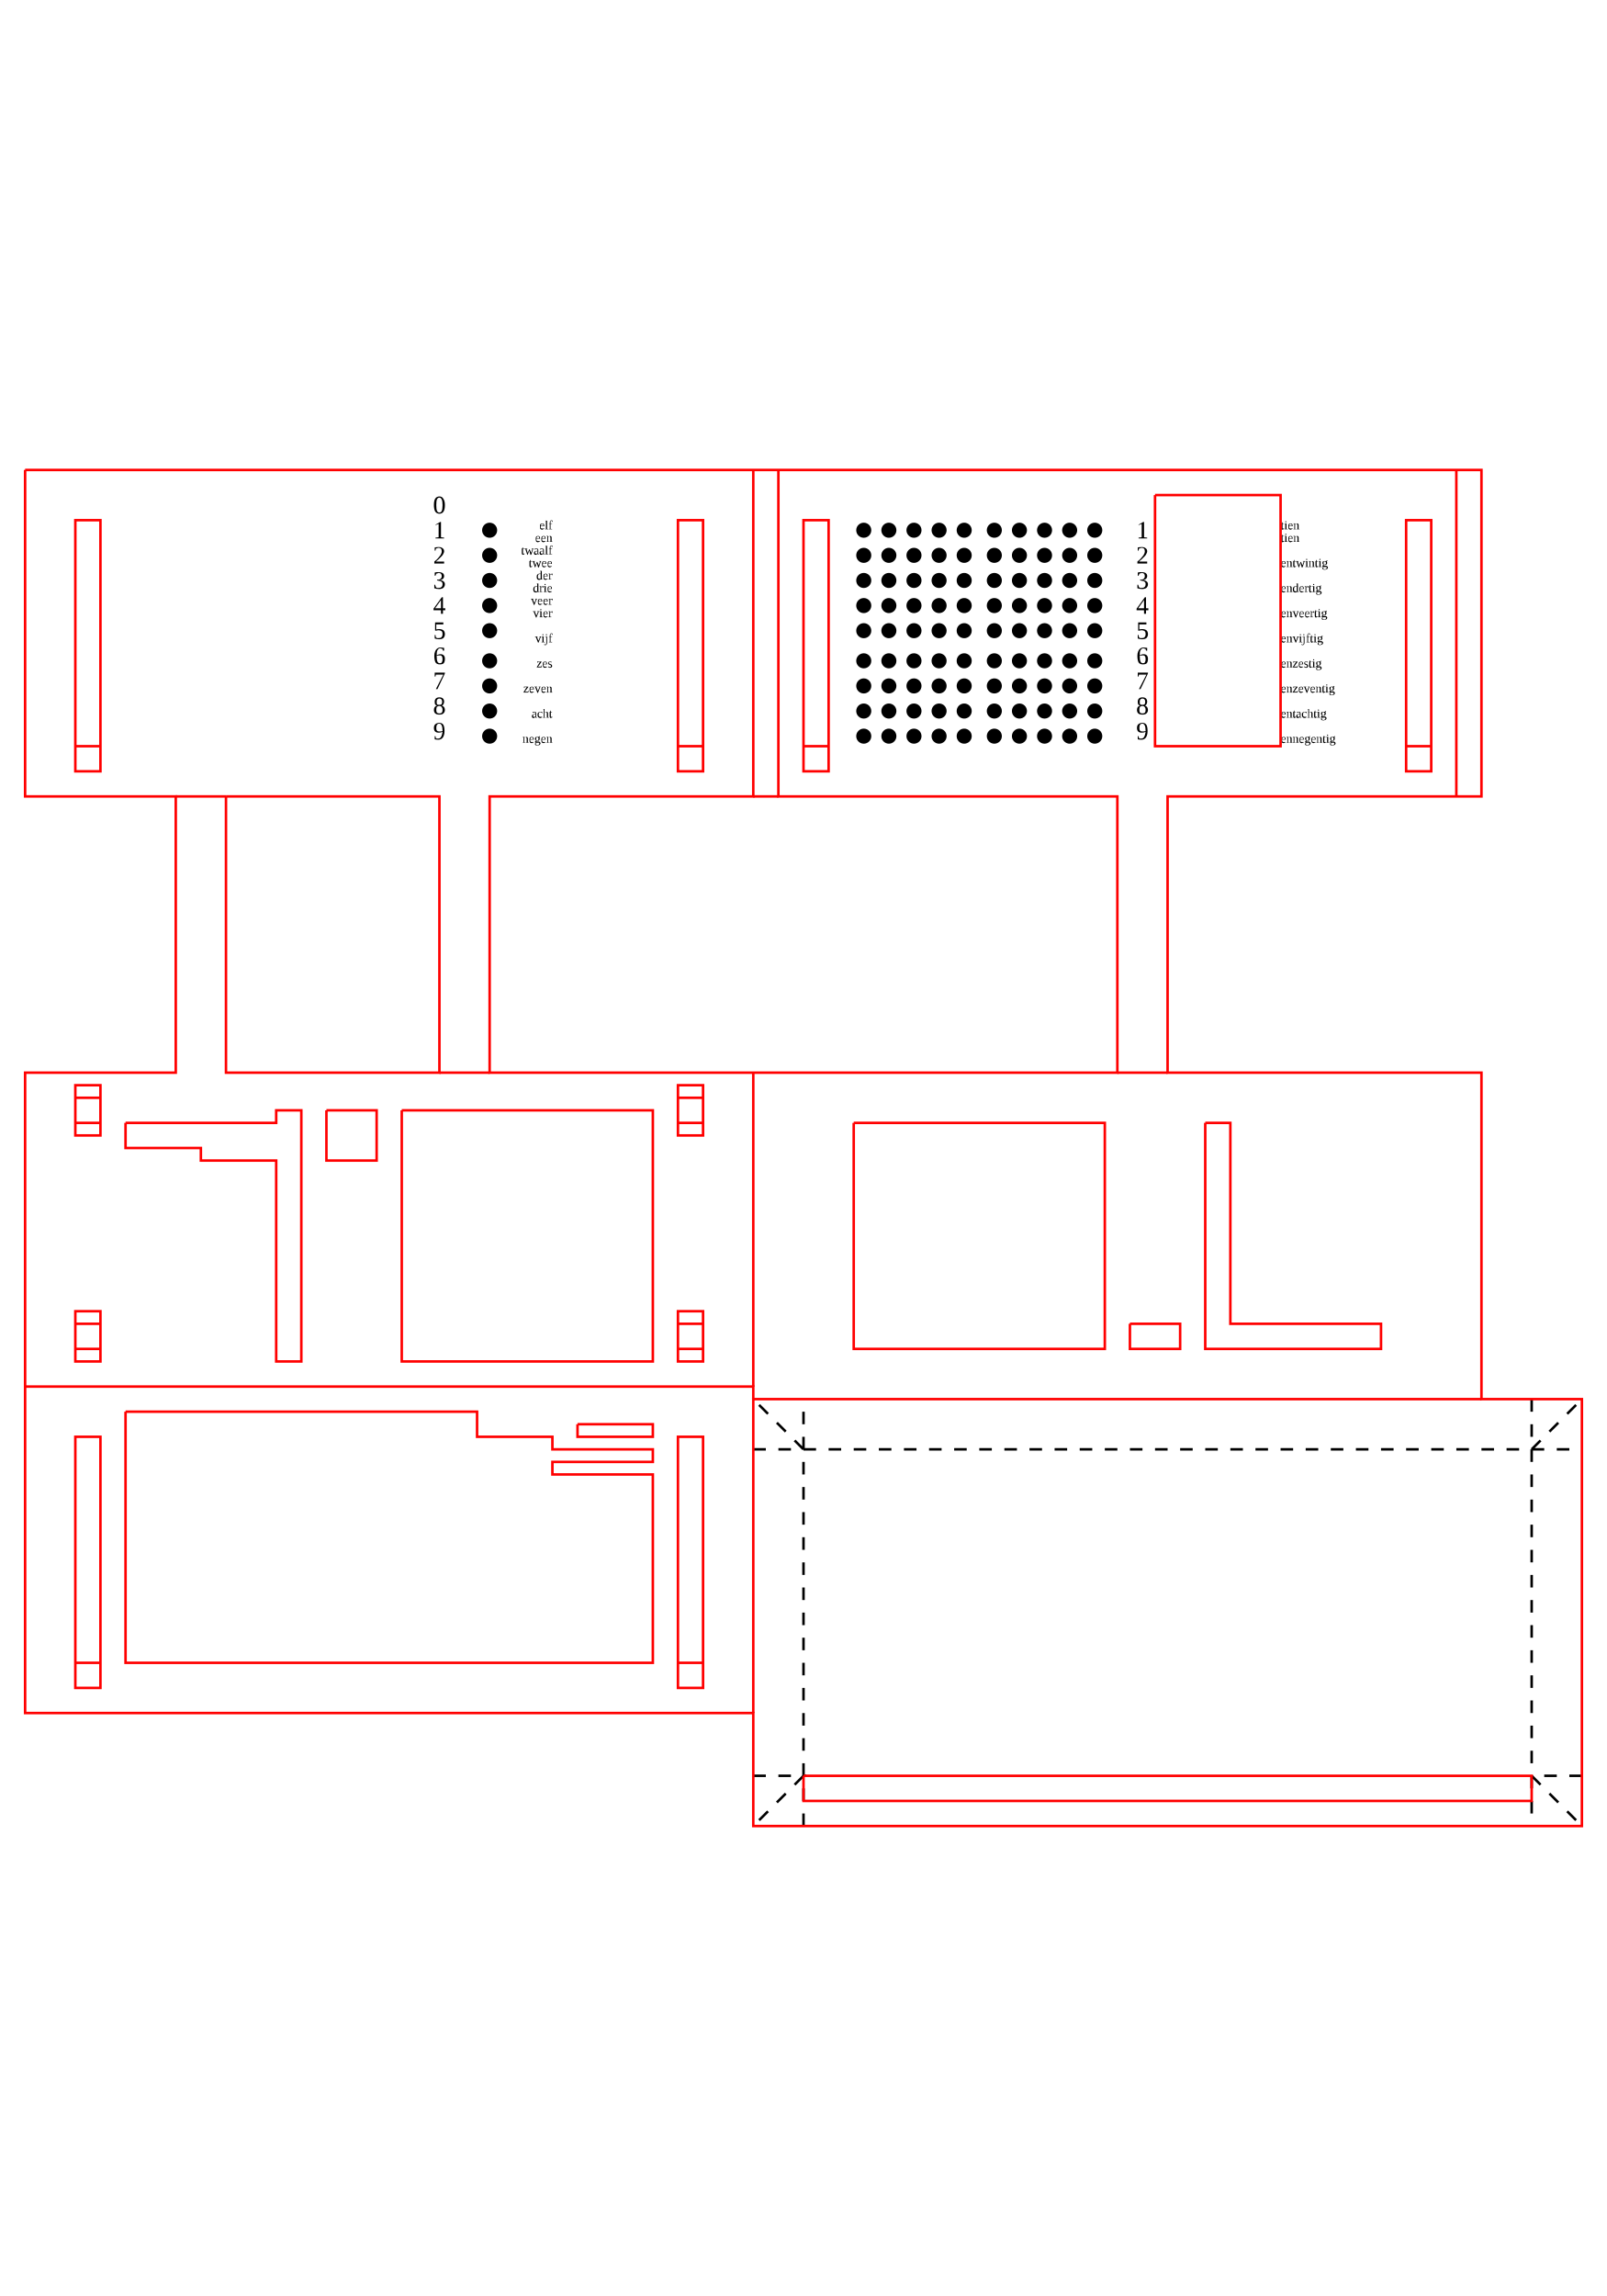
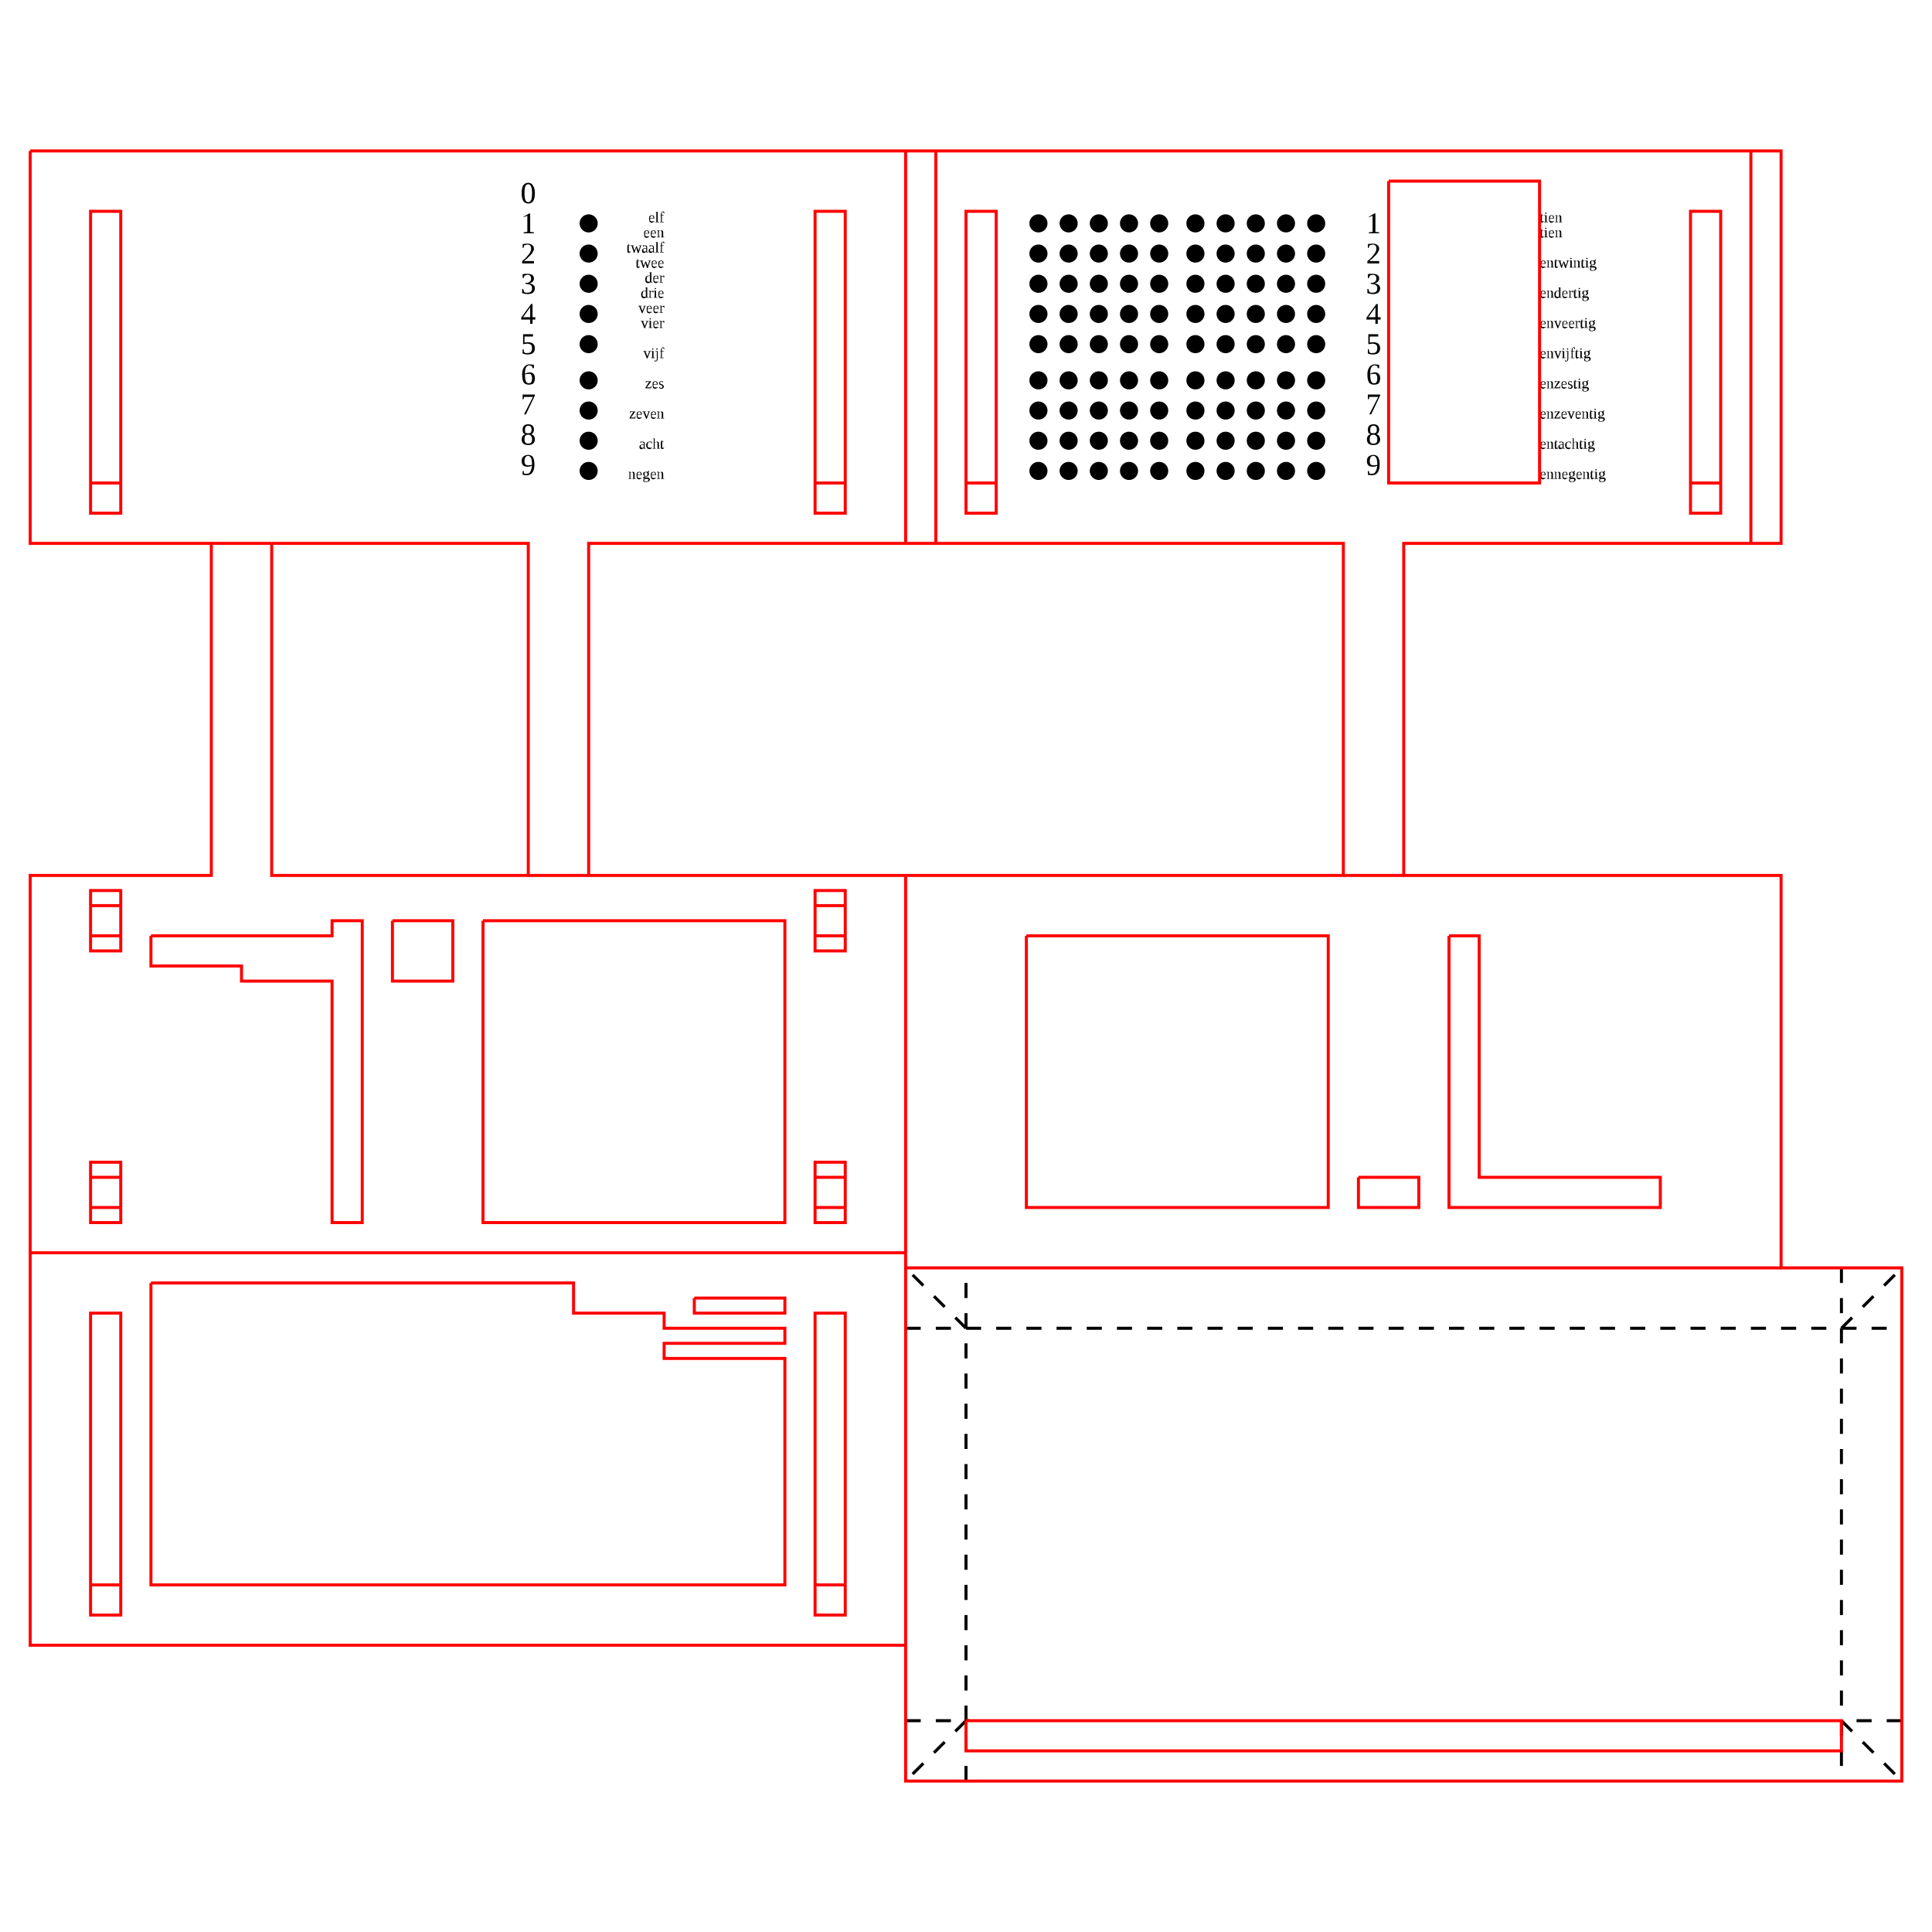
- <svg xmlns="http://www.w3.org/2000/svg" width="700" height="1000" viewBox="-1 -1 64 56">
+ <svg xmlns="http://www.w3.org/2000/svg" width="700" height="700" viewBox="-1 -1 64 56">
  <g dominant-baseline="middle">
    <g font-size="1px" text-anchor="middle" transform="translate(15.5,1.5)">
      <g transform="translate(29,0)">
        <text y="1">1</text>
        <text y="2">2</text>
        <text y="3">3</text>
        <text y="4">4</text>
        <text y="5">5</text>
        <text y="6">6</text>
        <text y="7">7</text>
        <text y="8">8</text>
        <text y="9">9</text>
      </g>
      <g transform="translate(1,0)">
        <text y="0">0</text>
        <text y="1">1</text>
        <text y="2">2</text>
        <text y="3">3</text>
        <text y="4">4</text>
        <text y="5">5</text>
        <text y="6">6</text>
        <text y="7">7</text>
        <text y="8">8</text>
        <text y="9">9</text>
      </g>
    </g>
    <g transform="translate(21,0)" font-size="0.5px">
      <g text-anchor="end" transform="translate(0,1.25)">
        <text y="1">elf</text>
        <text y="2">twaalf</text>
        <text y="3">der</text>
        <text y="4">veer</text>
        <g transform="translate(0,0.5)">
          <text y="1">een</text>
          <text y="2">twee</text>
          <text y="3">drie</text>
          <text y="4">vier</text>
          <text y="5">vijf</text>
          <text y="6">zes</text>
          <text y="7">zeven</text>
          <text y="8">acht</text>
          <text y="9">negen</text>
        </g>
      </g>
      <g text-anchor="start" transform="translate(29,0)translate(0,1.75)">
        <text y="0.5">tien</text>
        <text y="1">    tien</text>
        <text y="2">entwintig</text>
        <text y="3">endertig</text>
        <text y="4">enveertig</text>
        <text y="5">envijftig</text>
        <text y="6">enzestig</text>
        <text y="7">enzeventig</text>
        <text y="8">entachtig</text>
        <text y="9">ennegentig</text>
      </g>
    </g>
  </g>
  <g transform="translate(18.5,1.5)">
    <g transform="translate(0,-0.1)">
      <circle r=".3" cy="1" />
      <circle r=".3" cy="2" />
      <circle r=".3" cy="3" />
      <circle r=".3" cy="4" />
      <circle r=".3" cy="5" />
    </g>
    <g transform="translate(0,0.1)">
      <circle r=".3" cy="6" />
      <circle r=".3" cy="7" />
      <circle r=".3" cy="8" />
      <circle r=".3" cy="9" />
    </g>
  </g>
  <g transform="translate(29,0)translate(3.5,1.5)">
    <g transform="translate(0,-0.1)">
      <g transform="translate(-0.1,0)">
        <circle r=".3" cx="1" cy="1" />
        <circle r=".3" cx="1" cy="2" />
        <circle r=".3" cx="1" cy="3" />
        <circle r=".3" cx="1" cy="4" />
        <circle r=".3" cx="1" cy="5" />
        <circle r=".3" cx="2" cy="1" />
        <circle r=".3" cx="2" cy="2" />
        <circle r=".3" cx="2" cy="3" />
        <circle r=".3" cx="2" cy="4" />
        <circle r=".3" cx="2" cy="5" />
        <circle r=".3" cx="3" cy="1" />
        <circle r=".3" cx="3" cy="2" />
        <circle r=".3" cx="3" cy="3" />
        <circle r=".3" cx="3" cy="4" />
        <circle r=".3" cx="3" cy="5" />
        <circle r=".3" cx="4" cy="1" />
        <circle r=".3" cx="4" cy="2" />
        <circle r=".3" cx="4" cy="3" />
        <circle r=".3" cx="4" cy="4" />
        <circle r=".3" cx="4" cy="5" />
        <circle r=".3" cx="5" cy="1" />
        <circle r=".3" cx="5" cy="2" />
        <circle r=".3" cx="5" cy="3" />
        <circle r=".3" cx="5" cy="4" />
        <circle r=".3" cx="5" cy="5" />
      </g>
      <g transform="translate(0.1,0)">
        <circle r=".3" cx="6" cy="1" />
        <circle r=".3" cx="6" cy="2" />
        <circle r=".3" cx="6" cy="3" />
        <circle r=".3" cx="6" cy="4" />
        <circle r=".3" cx="6" cy="5" />
        <circle r=".3" cx="7" cy="1" />
        <circle r=".3" cx="7" cy="2" />
        <circle r=".3" cx="7" cy="3" />
        <circle r=".3" cx="7" cy="4" />
        <circle r=".3" cx="7" cy="5" />
        <circle r=".3" cx="8" cy="1" />
        <circle r=".3" cx="8" cy="2" />
        <circle r=".3" cx="8" cy="3" />
        <circle r=".3" cx="8" cy="4" />
        <circle r=".3" cx="8" cy="5" />
        <circle r=".3" cx="9" cy="1" />
        <circle r=".3" cx="9" cy="2" />
        <circle r=".3" cx="9" cy="3" />
        <circle r=".3" cx="9" cy="4" />
        <circle r=".3" cx="9" cy="5" />
        <circle r=".3" cx="10" cy="1" />
        <circle r=".3" cx="10" cy="2" />
        <circle r=".3" cx="10" cy="3" />
        <circle r=".3" cx="10" cy="4" />
        <circle r=".3" cx="10" cy="5" />
      </g>
    </g>
    <g transform="translate(0,0.1)">
      <g transform="translate(-0.1,0)">
        <circle r=".3" cx="1" cy="6" />
        <circle r=".3" cx="1" cy="7" />
        <circle r=".3" cx="1" cy="8" />
        <circle r=".3" cx="1" cy="9" />
        <circle r=".3" cx="2" cy="6" />
        <circle r=".3" cx="2" cy="7" />
        <circle r=".3" cx="2" cy="8" />
        <circle r=".3" cx="2" cy="9" />
        <circle r=".3" cx="3" cy="6" />
        <circle r=".3" cx="3" cy="7" />
        <circle r=".3" cx="3" cy="8" />
        <circle r=".3" cx="3" cy="9" />
        <circle r=".3" cx="4" cy="6" />
        <circle r=".3" cx="4" cy="7" />
        <circle r=".3" cx="4" cy="8" />
        <circle r=".3" cx="4" cy="9" />
        <circle r=".3" cx="5" cy="6" />
        <circle r=".3" cx="5" cy="7" />
        <circle r=".3" cx="5" cy="8" />
        <circle r=".3" cx="5" cy="9" />
      </g>
      <g transform="translate(0.1,0)">
        <circle r=".3" cx="6" cy="6" />
        <circle r=".3" cx="6" cy="7" />
        <circle r=".3" cx="6" cy="8" />
        <circle r=".3" cx="6" cy="9" />
        <circle r=".3" cx="7" cy="6" />
        <circle r=".3" cx="7" cy="7" />
        <circle r=".3" cx="7" cy="8" />
        <circle r=".3" cx="7" cy="9" />
        <circle r=".3" cx="8" cy="6" />
        <circle r=".3" cx="8" cy="7" />
        <circle r=".3" cx="8" cy="8" />
        <circle r=".3" cx="8" cy="9" />
        <circle r=".3" cx="9" cy="6" />
        <circle r=".3" cx="9" cy="7" />
        <circle r=".3" cx="9" cy="8" />
        <circle r=".3" cx="9" cy="9" />
        <circle r=".3" cx="10" cy="6" />
        <circle r=".3" cx="10" cy="7" />
        <circle r=".3" cx="10" cy="8" />
        <circle r=".3" cx="10" cy="9" />
      </g>
    </g>
  </g>
  <g transform="translate(29,37)" stroke-width="0.1" stroke-dasharray=".5,.5" stroke="black" fill="none">
    <path d="m0,15 h2 l-2,2 m2,0 v-17 m0,2 l-2,-2 m0,2 h33 m-2,0 l2,-2 m-2,0 v17 m0,-2 l2,2 m0,-2 h-2" />
  </g>
  <g fill="none" stroke-width="0.1" stroke="red">
    <g>
      <path d="m 2,11 h1 v1 h-1 v-10 h1 v9" />
      <path d="m26,11 h1 v1 h-1 v-10 h1 v9" />
    </g>
    <g transform="translate(29,0)">
      <path d="m 2,11 h1 v1  h-1 v-10 h1 v9" />
      <path d="m26,11 h1 v1  h-1 v-10 h1 v9" />
      <path d="m16, 1 h5 v10 h-5 v-10" />
    </g>
    <g transform="translate(0,13)">
      <path d="m 3,12   h-1 m0,1 h1 v0.5 h-1 v-2 h1 v1.5" />
      <path d="m 3,21   h-1 m0,1 h1 v0.5 h-1 v-2 h1 v1.5" />
      <path d="m27,12   h-1 m0,1 h1 v0.5 h-1 v-2 h1 v1.5" />
      <path d="m27,21   h-1 m0,1 h1 v0.5 h-1 v-2 h1 v1.5" />
      <path d="m12,12.5 h2 v2 h-2 v-2" />
      <path d="m15,12.5 h10 v10 h-10 v-10" />
      <path d="m 4,13   h6 v-0.5 h1 v10 h-1 v-8 h-3 v-0.5 h-3 v-1" />
    </g>
    <g transform="translate(29,24)">
      <path d="m15,10 h 2 v1 h -2 v-1" />
      <path d="m18, 2 h 1 v8 h  6 v 1 h-7 v-9" />
      <path d="m 4, 2 h10 v9 h-10 v-9" />
    </g>
    <g transform="translate(0,36.5)">
      <path d="m 2,11   h 1 v1   h-1 v-10 h1 v9" />
      <path d="m26,11   h 1 v1   h-1 v-10 h1 v9" />
      <path d="m22, 1.5 h 3 v0.5 h-3 v-0.5" />
      <path d="m 4, 1   h14 v1   h 3 v 0.5 h4 v0.5 h-4 v0.5 h4 v7.5 h-21 v-10" />
    </g>
    <g transform="translate(29,37)">
      <path d="m2,15 h29 v1 h-29 v-1" />
    </g>
    <g>
      <path d="m16.5,24 h2" />
      <path d="m29 , 13 h1" />
      <path d="m 6 , 13 h2" />
      <path d="m43.5,24 h2" />
      <path d="m57,0 v13" />
      <path d="m8,13 h8.5 v11 h-8.5 v-11" />
      <path d="m30,0 v13 h13.5 v11 h-25 v-11 h10.5 v-13" />
      <path d="m0,0 h58 v13 h-12.5 v11 h12.5 v13 h4 v17 h-33 v-4.5 h-29 v-25.5 h6 v-11 h-6 v-13" />
      <path d="m29,49.5 v-12.5 h29" />
      <path d="m29,37 v-0.5 h-29" />
      <path d="m29,36.5 v-12.5" />
    </g>
  </g>
</svg>
